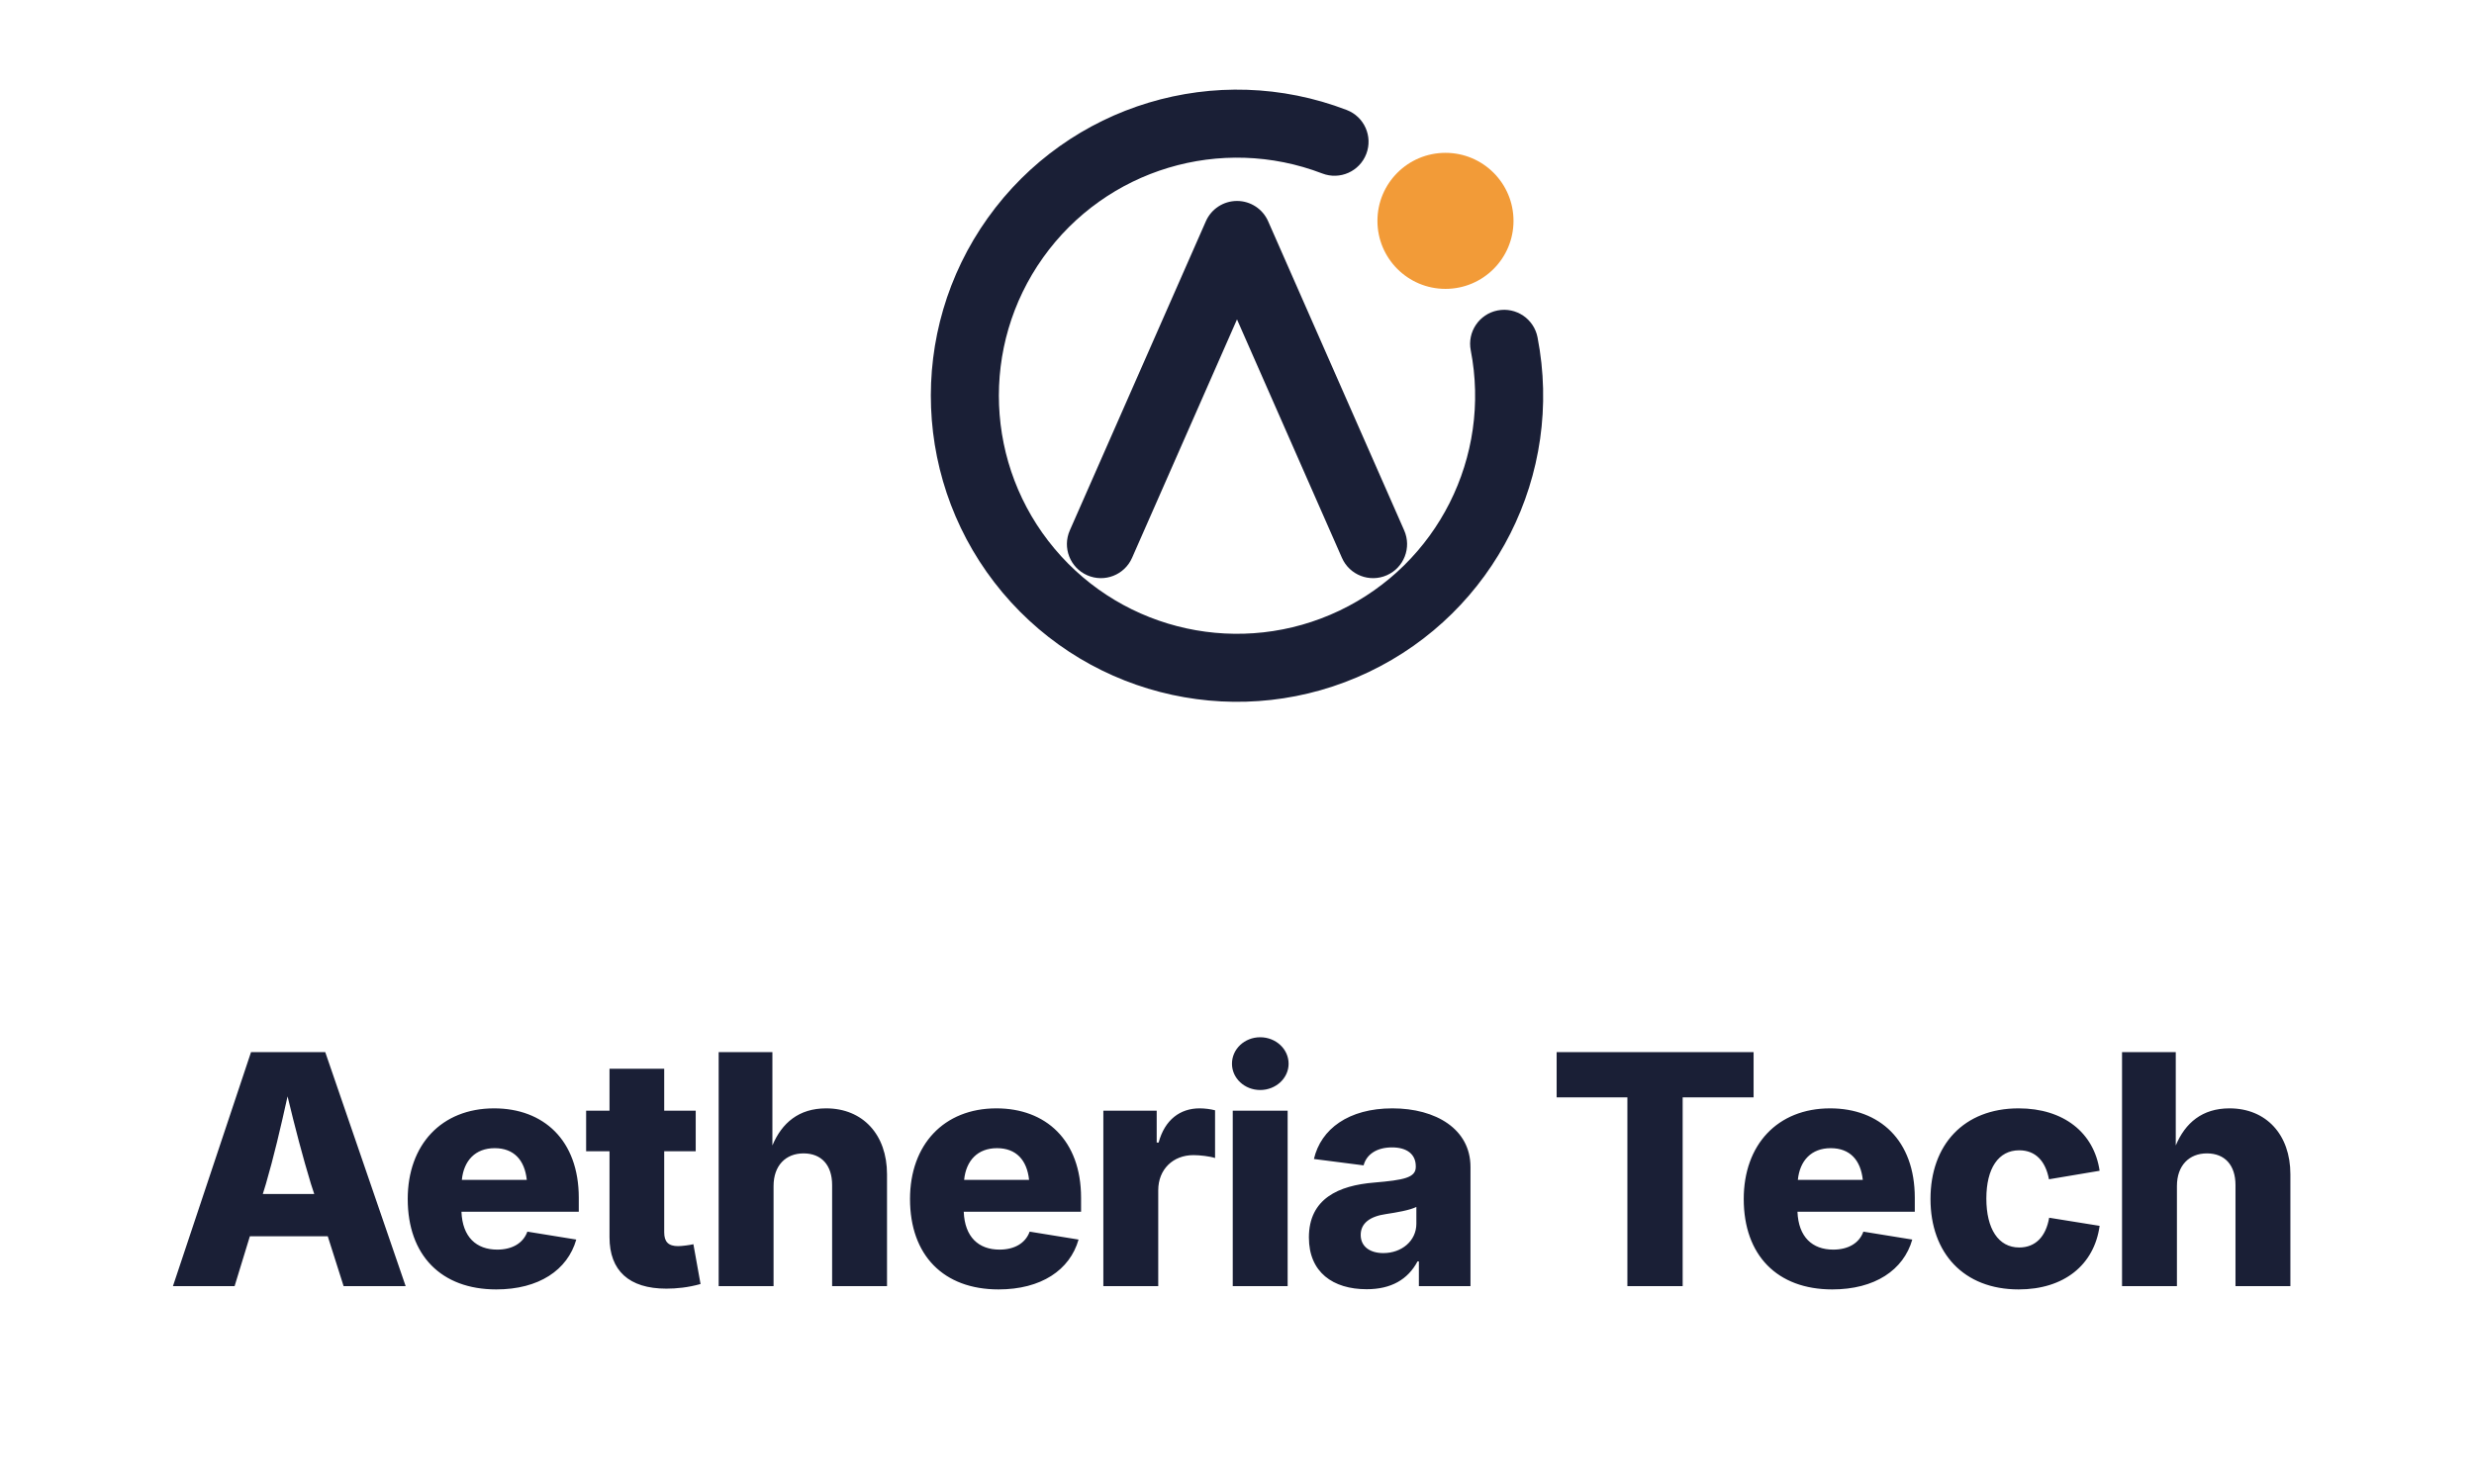
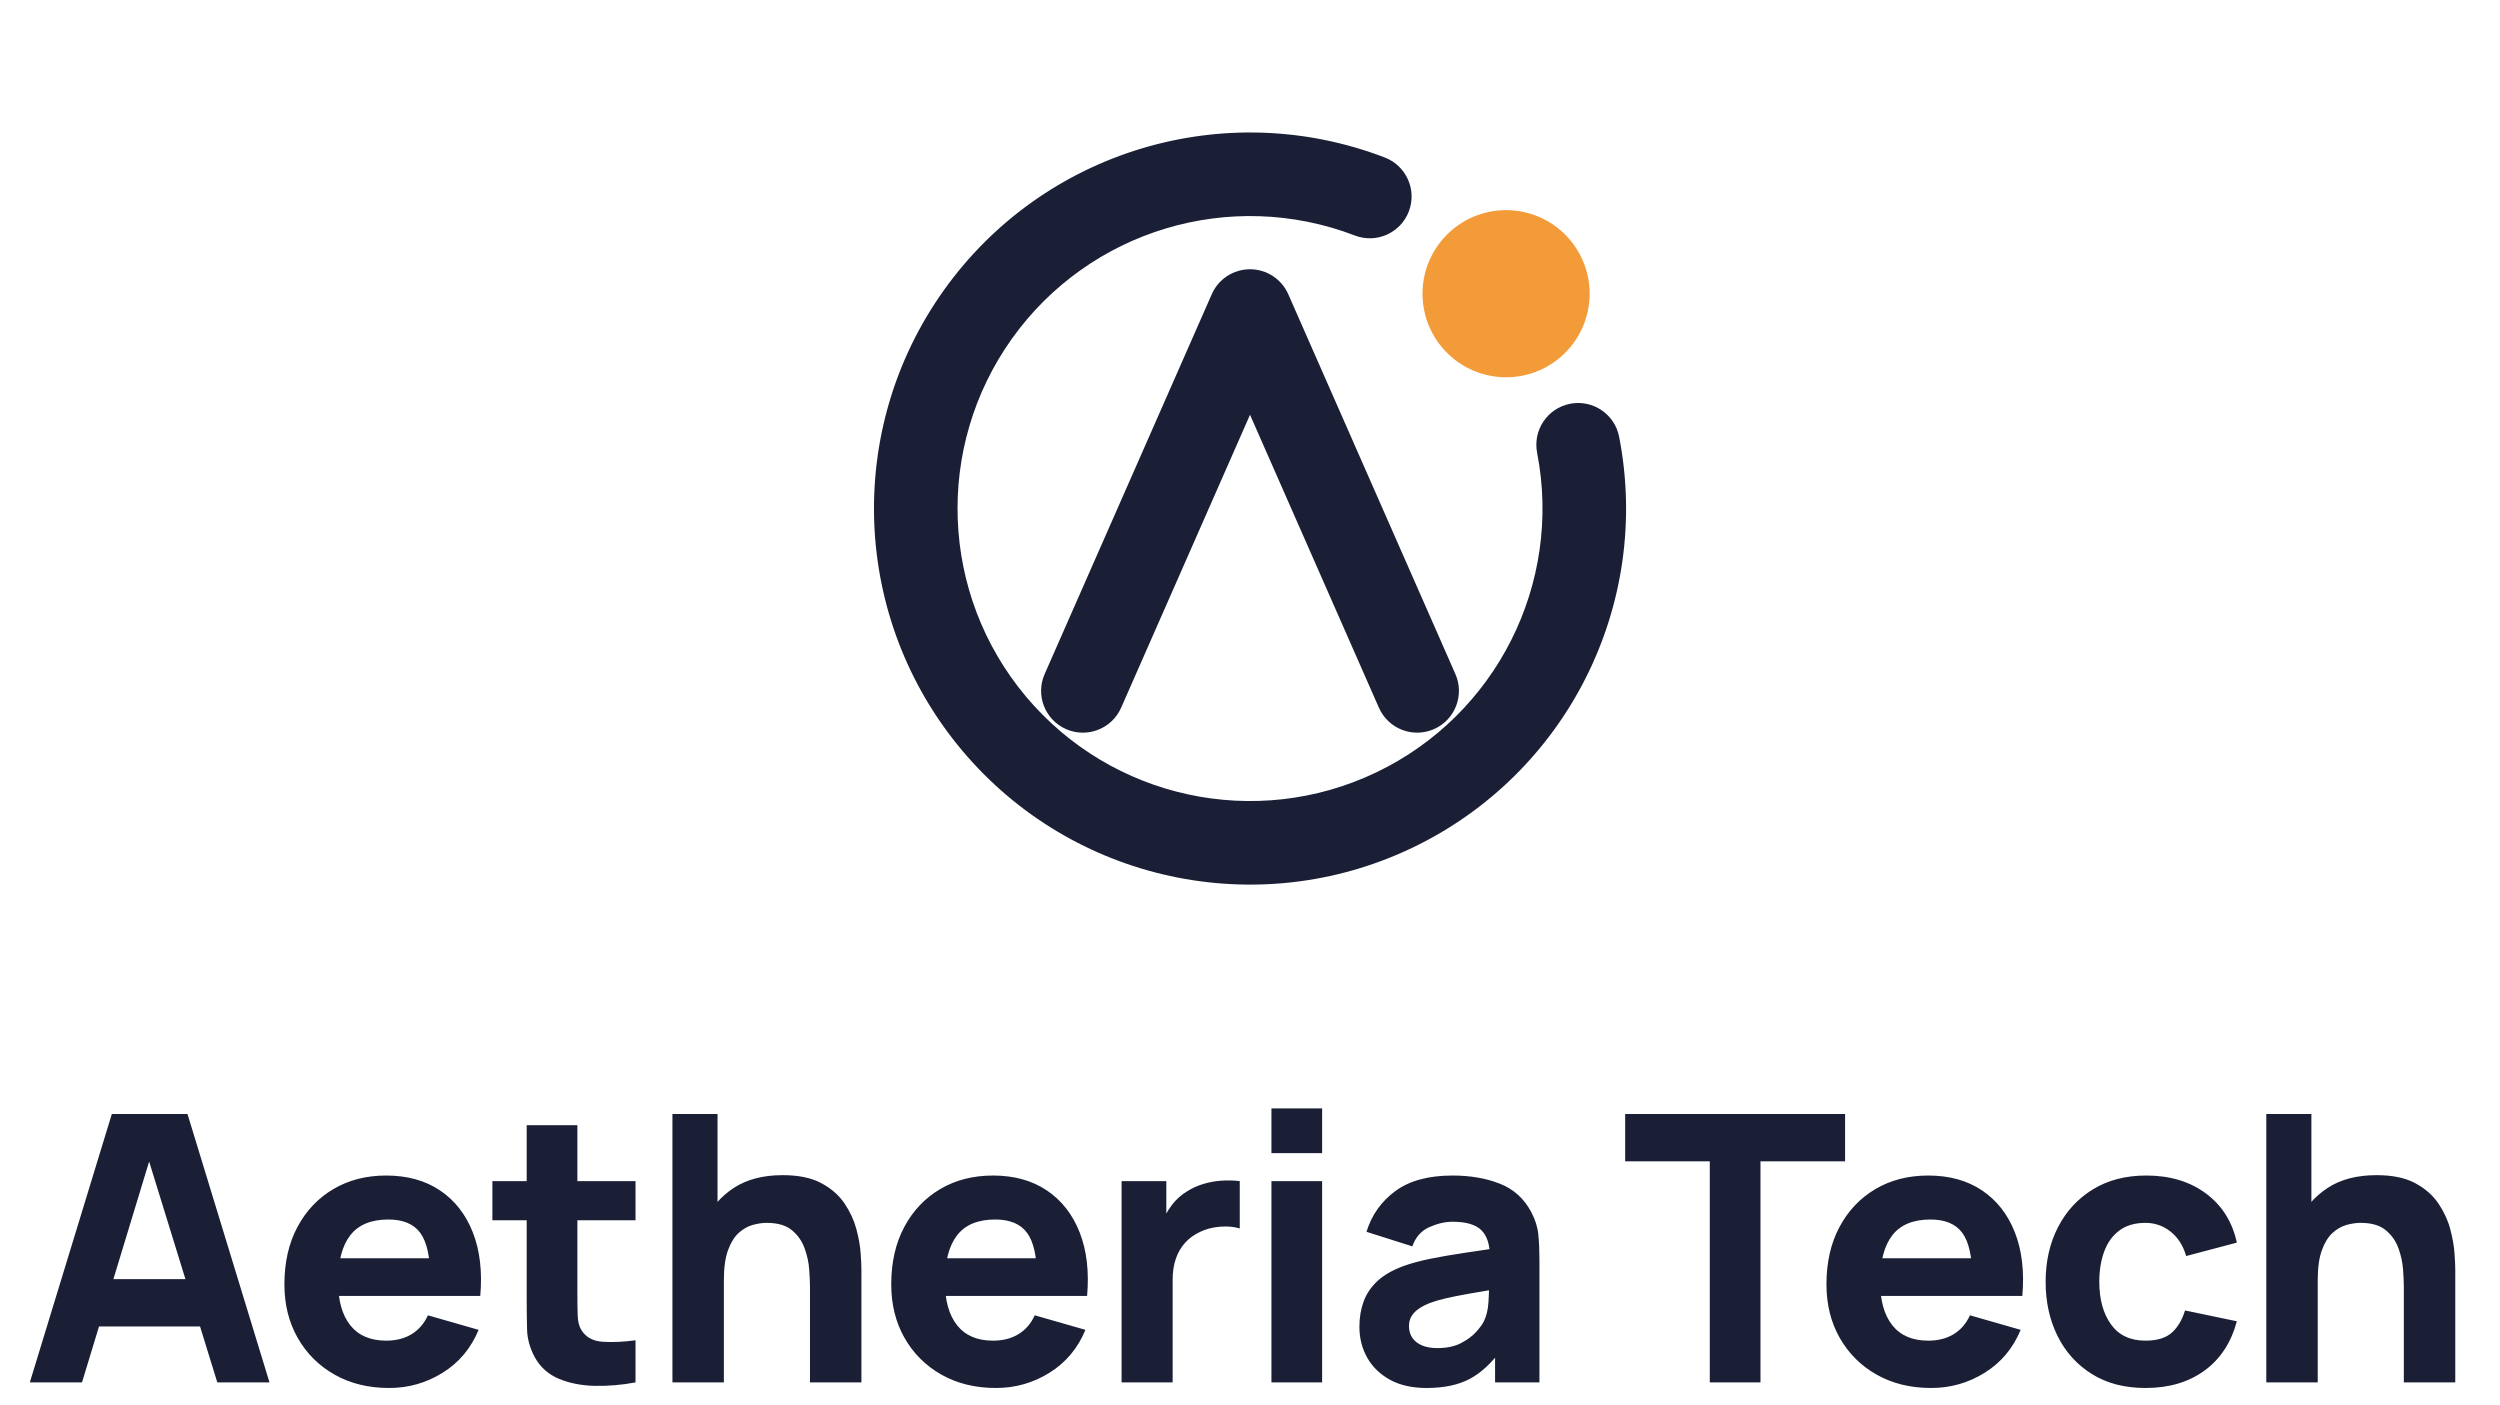
- <svg xmlns="http://www.w3.org/2000/svg" viewBox="0 0 200 120" role="img" aria-label="Aetheria Tech">
-   <g transform="translate(68 0)">
+ <svg xmlns="http://www.w3.org/2000/svg" viewBox="0 0 670.70 376.87" role="img" aria-label="Aetheria Tech">
+   <g transform="translate(204.92 6.00) scale(4.0761)">
    <path d="M56.295 27.277A24.75 24.75 0 1 1 40.87 8.894A2.75 2.75 0 0 1 38.899 14.029A19.25 19.25 0 1 0 50.896 28.327A2.75 2.75 0 0 1 56.295 27.277Z" fill="#1A1F36" />
    <path d="M18.483 42.892L29.483 17.892A2.75 2.75 0 0 1 34.517 17.892L45.517 42.892A2.75 2.75 0 0 1 40.483 45.108L32 25.828L23.517 45.108A2.75 2.75 0 0 1 18.483 42.892Z" fill="#1A1F36" />
    <circle cx="48.853" cy="17.859" r="5.5" fill="#F29B38" />
  </g>
-   <text x="100" y="104" text-anchor="middle" font-size="26" fill="#1A1F36" font-family="Manrope, Inter, 'Segoe UI', Helvetica, Arial, sans-serif" font-weight="800" letter-spacing="-0.02em">Aetheria Tech</text>
+   <path transform="translate(6.00 370.87)" d="M2.0 0.0 24.0 -72.0H44.3L66.3 0.0H52.3L32.7 -63.5H35.3L16.0 0.0ZM15.2 -15.0V-27.7H53.2V-15.0Z M98.4 1.5Q90.1 1.5 83.775 -2.075Q77.45 -5.65 73.875 -11.925Q70.3 -18.2 70.3 -26.3Q70.3 -35.15 73.8 -41.7Q77.3 -48.25 83.45 -51.875Q89.6 -55.5 97.6 -55.5Q106.1 -55.5 112.05 -51.5Q118.0 -47.5 120.85 -40.25Q123.7 -33.0 122.85 -23.2H109.4V-28.2Q109.4 -36.45 106.775 -40.075Q104.15 -43.7 98.2 -43.7Q91.25 -43.7 87.975 -39.475Q84.7 -35.25 84.7 -27.0Q84.7 -19.45 87.975 -15.325Q91.25 -11.2 97.6 -11.2Q101.6 -11.2 104.45 -12.95Q107.3 -14.7 108.8 -18.0L122.4 -14.1Q119.35 -6.7 112.775 -2.6Q106.2 1.5 98.4 1.5ZM80.5 -23.2V-33.3H116.3V-23.2Z M164.5 0.0Q158.9 1.05 153.525 0.925Q148.15 0.8 143.925 -0.975Q139.7 -2.75 137.5 -6.7Q135.5 -10.4 135.4 -14.225Q135.3 -18.05 135.3 -22.9V-69.0H148.9V-23.7Q148.9 -20.55 148.975 -18.025Q149.05 -15.5 150.0 -14.0Q151.8 -11.15 155.75 -10.9Q159.7 -10.65 164.5 -11.3ZM126.1 -43.5V-54.0H164.5V-43.5Z M211.3 0.0V-25.5Q211.3 -27.35 211.1 -30.225Q210.9 -33.1 209.85 -36.0Q208.8 -38.9 206.425 -40.85Q204.05 -42.8 199.7 -42.8Q197.95 -42.8 195.95 -42.25Q193.95 -41.7 192.2 -40.125Q190.45 -38.55 189.325 -35.5Q188.2 -32.45 188.2 -27.4L180.4 -31.1Q180.4 -37.5 183.0 -43.1Q185.6 -48.7 190.825 -52.15Q196.05 -55.6 204.0 -55.6Q210.35 -55.6 214.35 -53.45Q218.35 -51.3 220.575 -48.0Q222.8 -44.7 223.75 -41.125Q224.7 -37.55 224.9 -34.6Q225.1 -31.65 225.1 -30.3V0.0ZM174.4 0.0V-72.0H186.5V-35.0H188.2V0.0Z M261.2 1.5Q252.9 1.5 246.575 -2.075Q240.25 -5.65 236.675 -11.925Q233.1 -18.2 233.1 -26.3Q233.1 -35.15 236.6 -41.7Q240.1 -48.25 246.25 -51.875Q252.4 -55.5 260.4 -55.5Q268.9 -55.5 274.85 -51.5Q280.8 -47.5 283.65 -40.25Q286.5 -33.0 285.65 -23.2H272.2V-28.2Q272.2 -36.45 269.575 -40.075Q266.95 -43.7 261.0 -43.7Q254.05 -43.7 250.775 -39.475Q247.5 -35.25 247.5 -27.0Q247.5 -19.45 250.775 -15.325Q254.05 -11.2 260.4 -11.2Q264.4 -11.2 267.25 -12.95Q270.1 -14.7 271.6 -18.0L285.2 -14.1Q282.15 -6.7 275.575 -2.6Q269.0 1.5 261.2 1.5ZM243.3 -23.2V-33.3H279.1V-23.2Z M294.9 0.0V-54.0H306.9V-40.8L305.6 -42.5Q306.65 -45.3 308.4 -47.6Q310.15 -49.9 312.7 -51.4Q314.65 -52.6 316.95 -53.275Q319.25 -53.95 321.7 -54.125Q324.15 -54.3 326.6 -54.0V-41.3Q324.35 -42.0 321.375 -41.775Q318.4 -41.55 316.0 -40.4Q313.6 -39.3 311.95 -37.475Q310.3 -35.65 309.45 -33.175Q308.6 -30.7 308.6 -27.6V0.0Z M335.1 -61.5V-73.5H348.7V-61.5ZM335.1 0.0V-54.0H348.7V0.0Z M376.7 1.5Q370.9 1.5 366.875 -0.725Q362.85 -2.95 360.775 -6.675Q358.7 -10.4 358.7 -14.9Q358.7 -18.65 359.85 -21.75Q361.0 -24.85 363.575 -27.225Q366.15 -29.6 370.5 -31.2Q373.5 -32.3 377.65 -33.15Q381.8 -34.0 387.05 -34.775Q392.3 -35.55 398.6 -36.5L393.7 -33.8Q393.7 -38.6 391.4 -40.85Q389.1 -43.1 383.7 -43.1Q380.7 -43.1 377.45 -41.65Q374.2 -40.2 372.9 -36.5L360.6 -40.4Q362.65 -47.1 368.3 -51.3Q373.95 -55.5 383.7 -55.5Q390.85 -55.5 396.4 -53.3Q401.95 -51.1 404.8 -45.7Q406.4 -42.7 406.7 -39.7Q407.0 -36.7 407.0 -33.0V0.0H395.1V-11.1L396.8 -8.8Q392.85 -3.35 388.275 -0.925Q383.7 1.5 376.7 1.5ZM379.6 -9.2Q383.35 -9.2 385.925 -10.525Q388.5 -11.85 390.025 -13.55Q391.55 -15.25 392.1 -16.4Q393.15 -18.6 393.325 -21.525Q393.5 -24.45 393.5 -26.4L397.5 -25.4Q391.45 -24.4 387.7 -23.725Q383.95 -23.05 381.65 -22.5Q379.35 -21.95 377.6 -21.3Q375.6 -20.5 374.375 -19.575Q373.15 -18.65 372.575 -17.55Q372.0 -16.45 372.0 -15.1Q372.0 -13.25 372.925 -11.925Q373.85 -10.6 375.55 -9.9Q377.25 -9.2 379.6 -9.2Z  M452.7 0.0V-59.3H430.0V-72.0H489.0V-59.3H466.3V0.0Z M512.1 1.5Q503.8 1.5 497.475 -2.075Q491.15 -5.65 487.575 -11.925Q484.0 -18.2 484.0 -26.3Q484.0 -35.15 487.5 -41.7Q491.0 -48.25 497.15 -51.875Q503.3 -55.5 511.3 -55.5Q519.8 -55.5 525.75 -51.5Q531.7 -47.5 534.55 -40.25Q537.4 -33.0 536.55 -23.2H523.1V-28.2Q523.1 -36.45 520.475 -40.075Q517.85 -43.7 511.9 -43.7Q504.95 -43.7 501.675 -39.475Q498.4 -35.25 498.4 -27.0Q498.4 -19.45 501.675 -15.325Q504.95 -11.2 511.3 -11.2Q515.3 -11.2 518.15 -12.95Q521.0 -14.7 522.5 -18.0L536.1 -14.1Q533.05 -6.7 526.475 -2.6Q519.9 1.5 512.1 1.5ZM494.2 -23.2V-33.3H530.0V-23.2Z M569.6 1.5Q561.2 1.5 555.2 -2.25Q549.2 -6.0 546.0 -12.45Q542.8 -18.9 542.8 -27.0Q542.8 -35.2 546.125 -41.65Q549.45 -48.1 555.5 -51.8Q561.55 -55.5 569.8 -55.5Q579.35 -55.5 585.825 -50.675Q592.3 -45.85 594.1 -37.5L580.5 -33.9Q579.3 -38.1 576.325 -40.45Q573.35 -42.8 569.6 -42.8Q565.3 -42.8 562.55 -40.725Q559.8 -38.65 558.5 -35.075Q557.2 -31.5 557.2 -27.0Q557.2 -19.95 560.325 -15.575Q563.45 -11.2 569.6 -11.2Q574.2 -11.2 576.6 -13.3Q579.0 -15.4 580.2 -19.3L594.1 -16.4Q591.8 -7.8 585.4 -3.15Q579.0 1.5 569.6 1.5Z M638.9 0.0V-25.5Q638.9 -27.35 638.7 -30.225Q638.5 -33.1 637.45 -36.0Q636.4 -38.9 634.025 -40.85Q631.65 -42.8 627.3 -42.8Q625.55 -42.8 623.55 -42.25Q621.55 -41.7 619.8 -40.125Q618.05 -38.55 616.925 -35.5Q615.8 -32.45 615.8 -27.4L608 -31.1Q608 -37.5 610.6 -43.1Q613.2 -48.7 618.425 -52.15Q623.65 -55.6 631.6 -55.6Q637.95 -55.6 641.95 -53.45Q645.95 -51.3 648.175 -48.0Q650.4 -44.7 651.35 -41.125Q652.3 -37.55 652.5 -34.6Q652.7 -31.65 652.7 -30.3V0.0ZM602 0.0V-72.0H614.1V-35.0H615.8V0.0Z" fill="#1A1F36" />
</svg>
